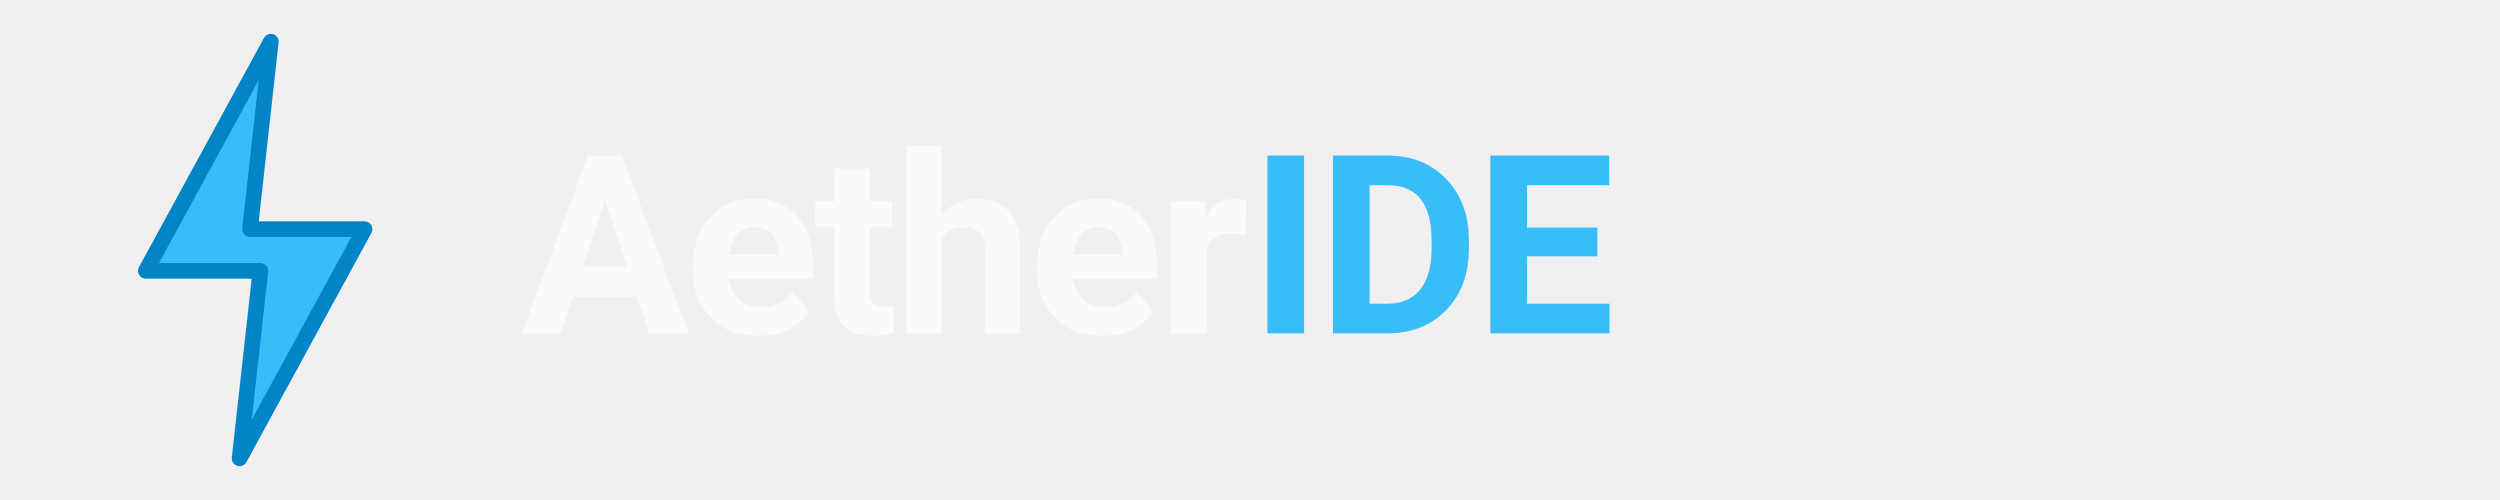
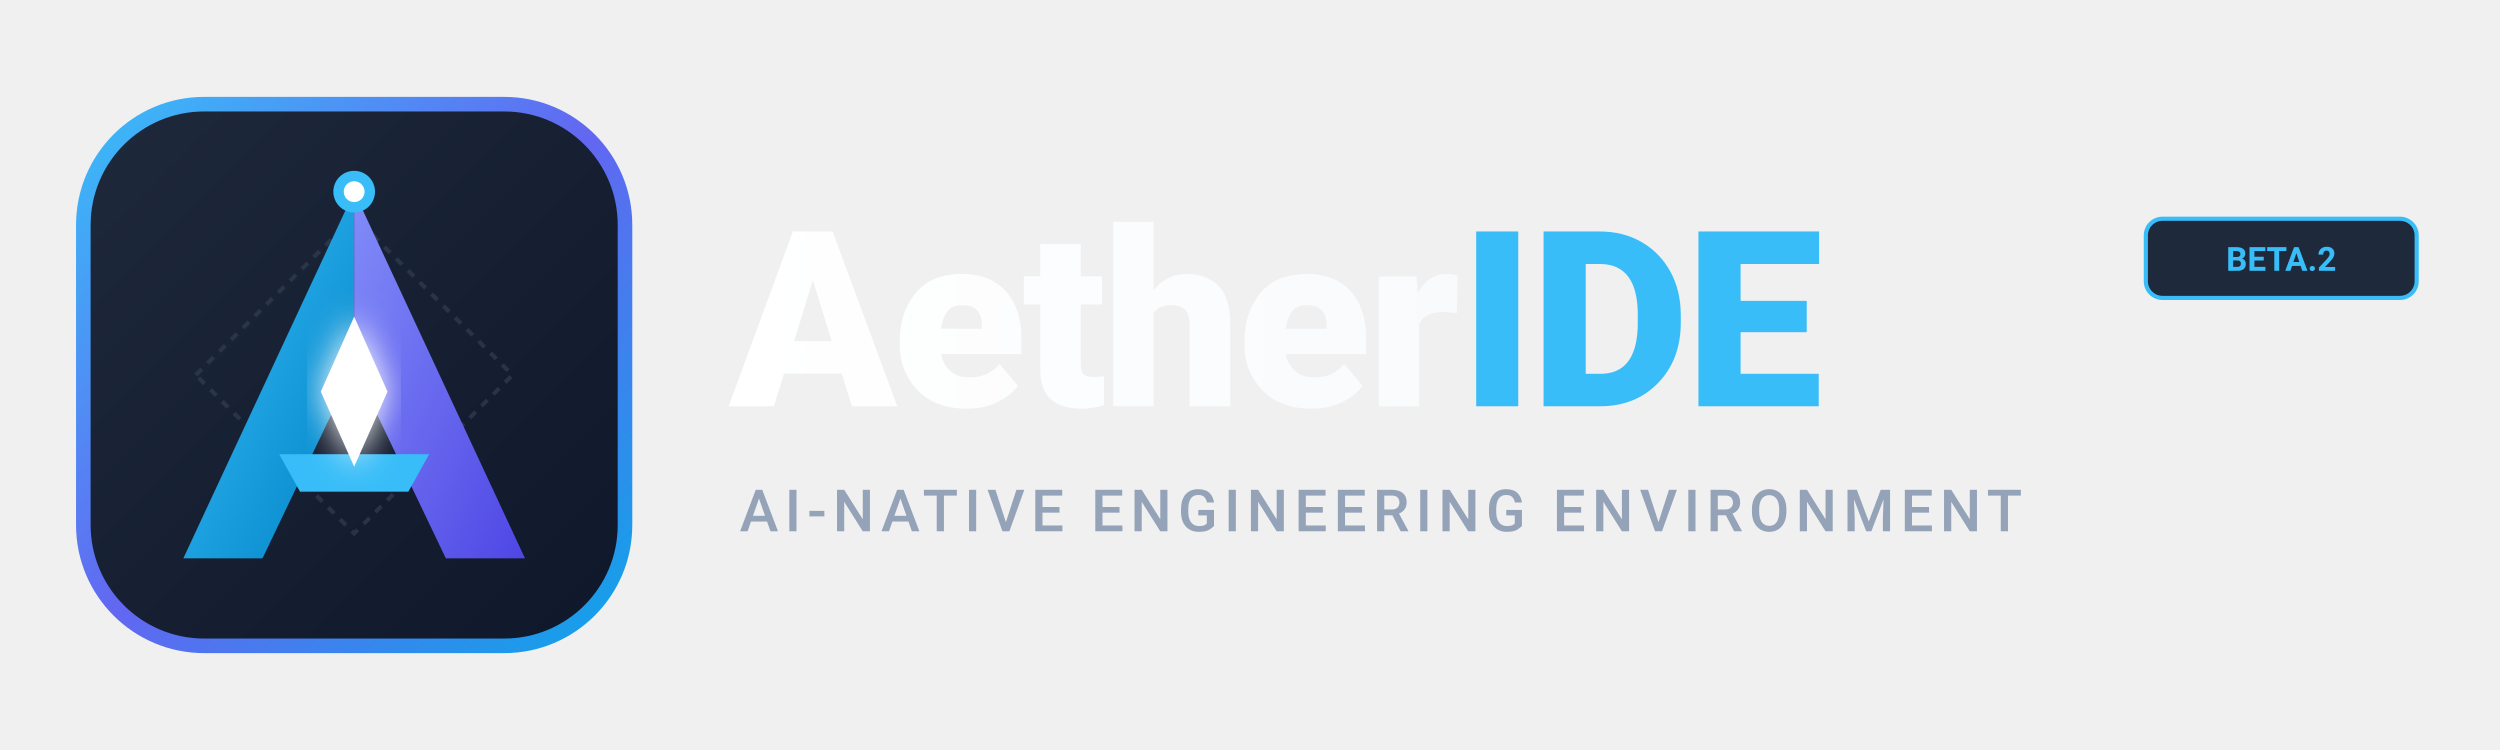
- <svg xmlns="http://www.w3.org/2000/svg" viewBox="0 0 240 48" fill="none">
-   <polygon points="26 4 14 26 25 26 23 44 35 22 24 22 26 4" fill="#38BDF8" stroke="#0284C7" stroke-width="1.5" stroke-linejoin="round" />
-   <text x="50" y="32" font-family="-apple-system, BlinkMacSystemFont, 'Segoe UI', Roboto, Helvetica, Arial, sans-serif" font-size="24" font-weight="700" fill="#F8FAFC" letter-spacing="-0.5px">Aether<tspan fill="#38BDF8">IDE</tspan>
-   </text>
+ <svg xmlns="http://www.w3.org/2000/svg" viewBox="0 0 1200 360" width="1200" height="360">
+   <defs>
+     <linearGradient id="logoBgGrad" x1="0%" y1="0%" x2="100%" y2="100%">
+       <stop offset="0%" stop-color="#1E293B" />
+       <stop offset="100%" stop-color="#0F172A" />
+     </linearGradient>
+     <linearGradient id="logoBorderGrad" x1="0%" y1="0%" x2="100%" y2="100%">
+       <stop offset="0%" stop-color="#38BDF8" />
+       <stop offset="50%" stop-color="#6366F1" />
+       <stop offset="100%" stop-color="#0EA5E9" />
+     </linearGradient>
+     <linearGradient id="logoLeftBeam" x1="0%" y1="0%" x2="100%" y2="100%">
+       <stop offset="0%" stop-color="#38BDF8" />
+       <stop offset="100%" stop-color="#0284C7" />
+     </linearGradient>
+     <linearGradient id="logoRightBeam" x1="0%" y1="0%" x2="100%" y2="100%">
+       <stop offset="0%" stop-color="#818CF8" />
+       <stop offset="100%" stop-color="#4F46E5" />
+     </linearGradient>
+     <linearGradient id="textGrad" x1="0%" y1="0%" x2="100%" y2="0%">
+       <stop offset="0%" stop-color="#FFFFFF" />
+       <stop offset="70%" stop-color="#F8FAFC" />
+       <stop offset="100%" stop-color="#38BDF8" />
+     </linearGradient>
+     <filter id="logoGlow" x="-20%" y="-20%" width="140%" height="140%">
+       <feGaussianBlur stdDeviation="8" result="blur" />
+       <feComposite in="SourceGraphic" in2="blur" operator="over" />
+     </filter>
+   </defs>
+   <g transform="translate(40, 50)">
+     <rect x="0" y="0" width="260" height="260" rx="58" fill="url(#logoBgGrad)" stroke="url(#logoBorderGrad)" stroke-width="7" />
+     <path d="M54 130 L130 54 L206 130 L130 206 Z" fill="none" stroke="#334155" stroke-width="2" stroke-dasharray="4 4" opacity="0.6" />
+     <polygon points="130,42 48,218 86,218 130,126 130,42" fill="url(#logoLeftBeam)" />
+     <polygon points="130,42 212,218 174,218 130,126 130,42" fill="url(#logoRightBeam)" />
+     <polygon points="94,168 166,168 156,186 104,186" fill="#38BDF8" />
+     <polygon points="130,102 146,138 130,174 114,138" fill="#FFFFFF" filter="url(#logoGlow)" />
+     <circle cx="130" cy="42" r="10" fill="#38BDF8" />
+     <circle cx="130" cy="42" r="5" fill="#FFFFFF" />
+   </g>
+   <g transform="translate(350, 0)">
+     <text x="0" y="195" font-family="-apple-system, BlinkMacSystemFont, 'Segoe UI', Roboto, Helvetica, Arial, sans-serif" font-weight="800" font-size="118" fill="url(#textGrad)" letter-spacing="-2">Aether<tspan fill="#38BDF8">IDE</tspan>
+     </text>
+     <rect x="680" y="105" width="130" height="38" rx="8" fill="#1E293B" stroke="#38BDF8" stroke-width="2" />
+     <text x="745" y="130" font-family="-apple-system, BlinkMacSystemFont, 'Segoe UI', Roboto, sans-serif" font-weight="700" font-size="16" fill="#38BDF8" text-anchor="middle">BETA.2</text>
+     <text x="5" y="255" font-family="-apple-system, BlinkMacSystemFont, 'Segoe UI', Roboto, sans-serif" font-weight="500" font-size="28" fill="#94A3B8" letter-spacing="3">AI-NATIVE ENGINEERING ENVIRONMENT</text>
+   </g>
</svg>
